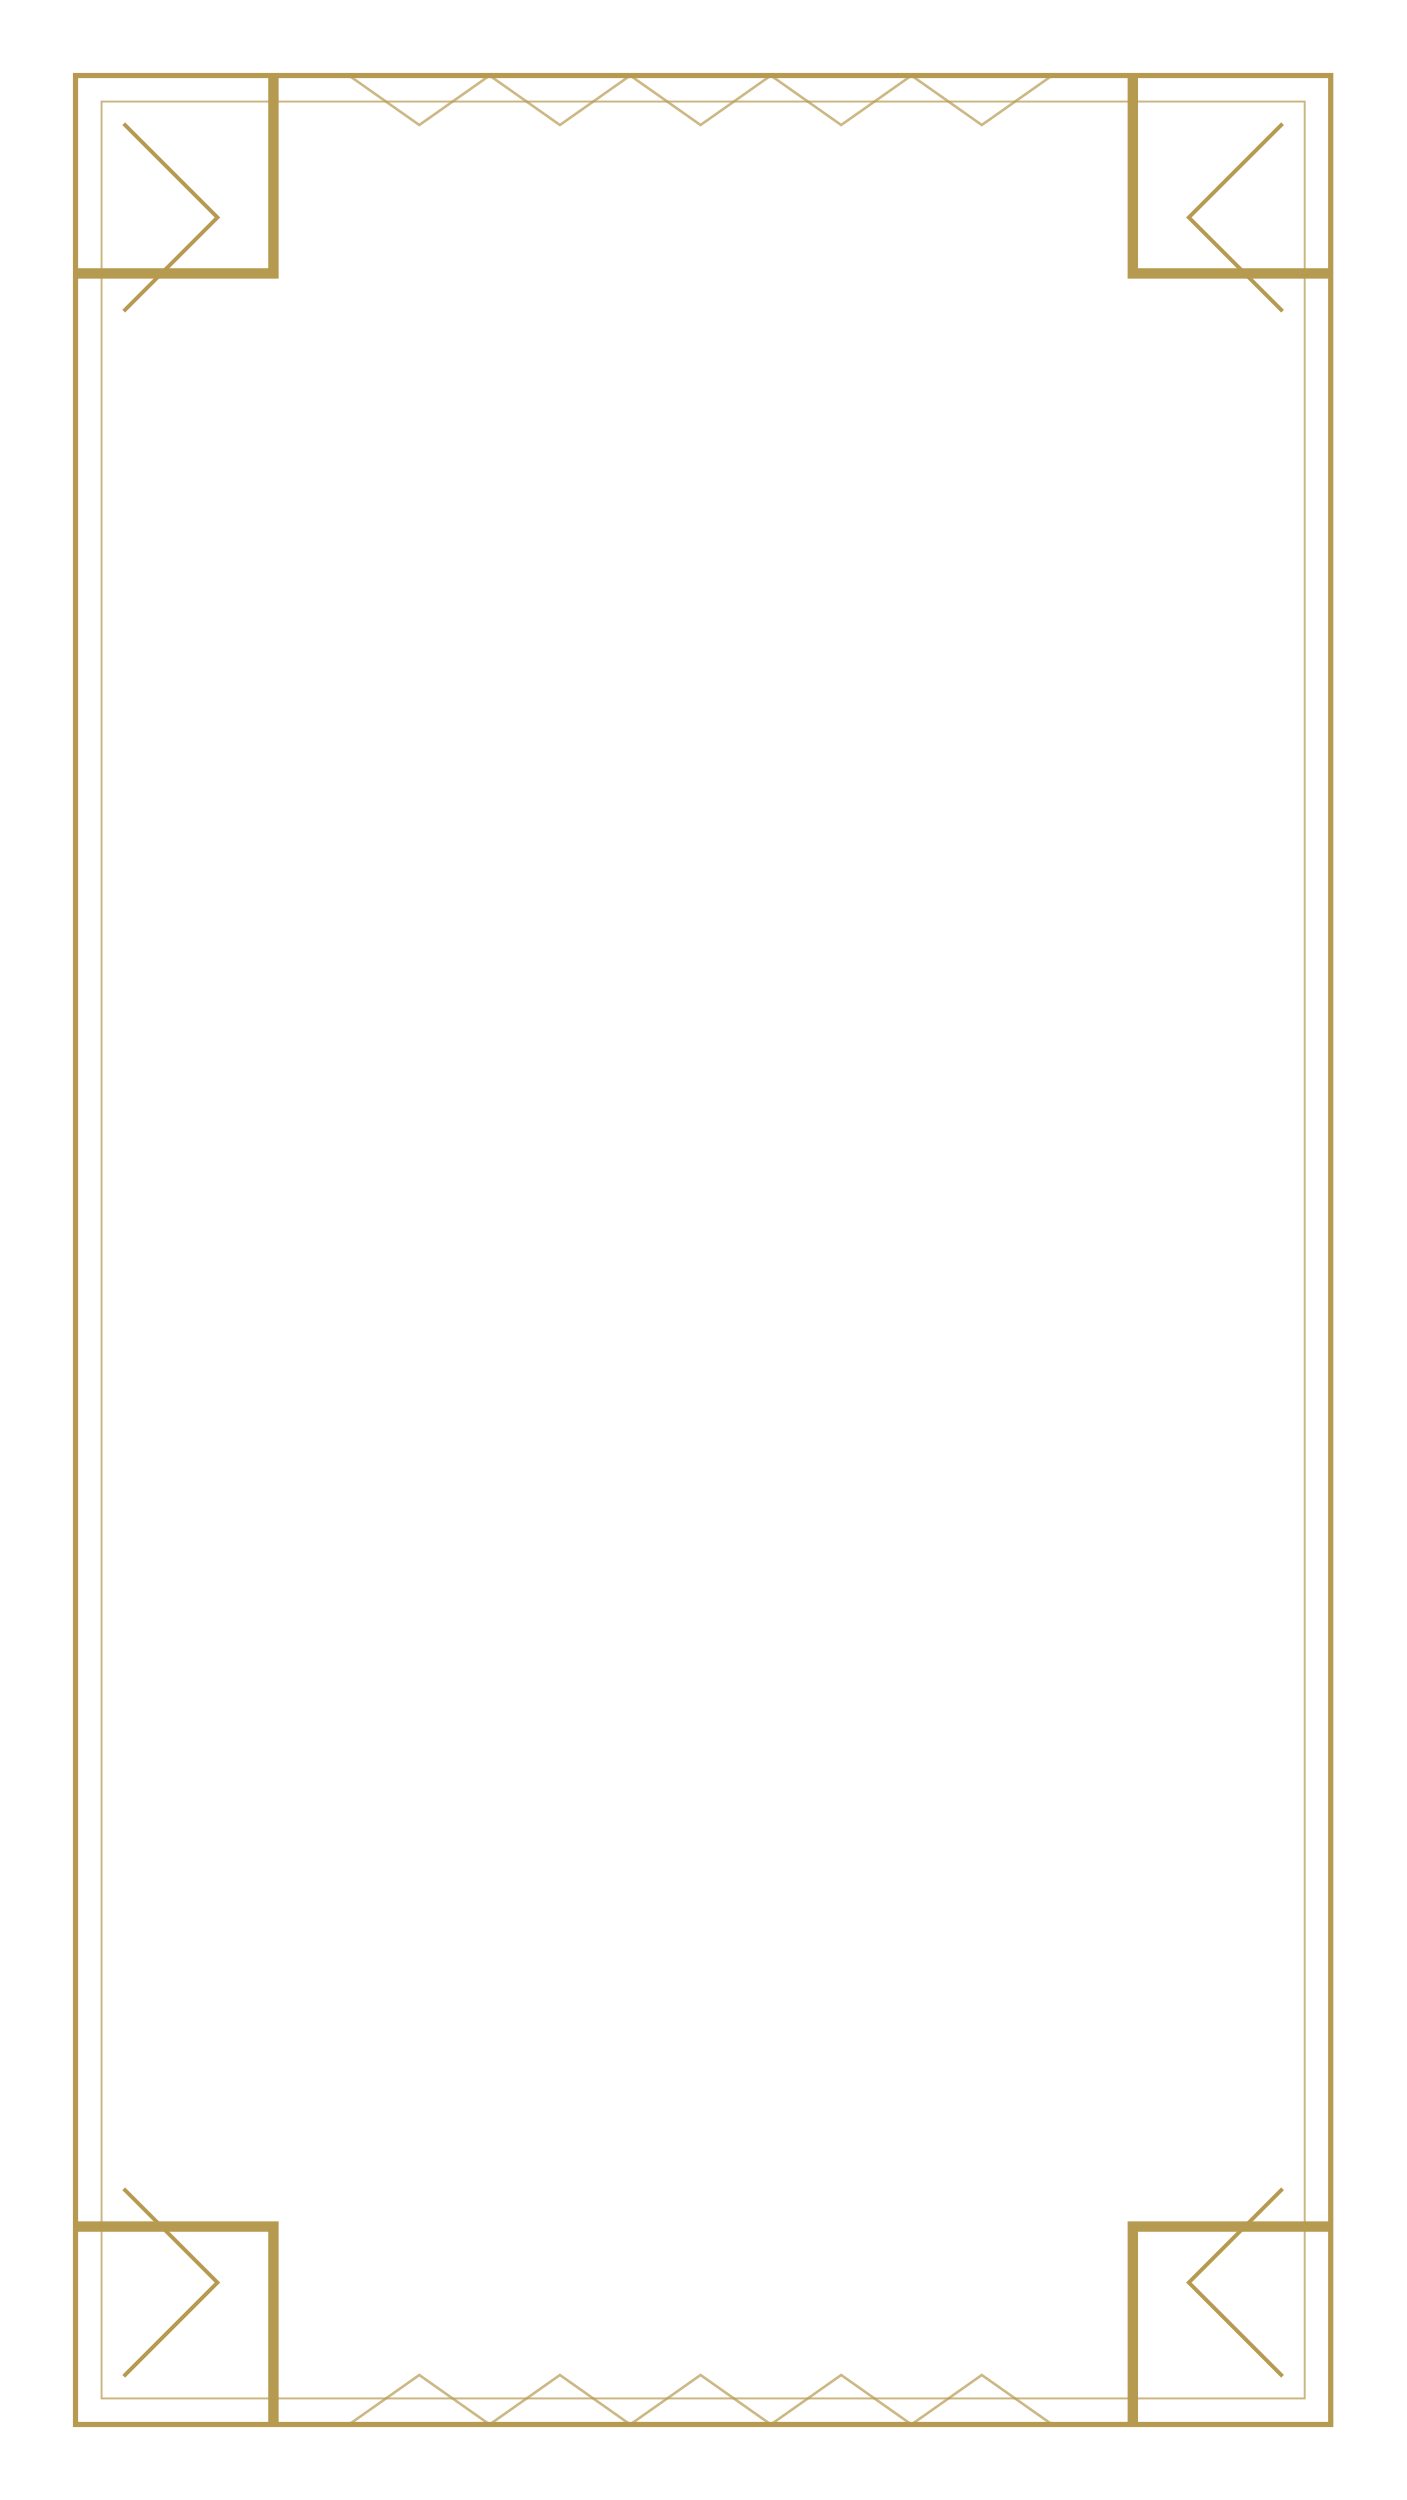
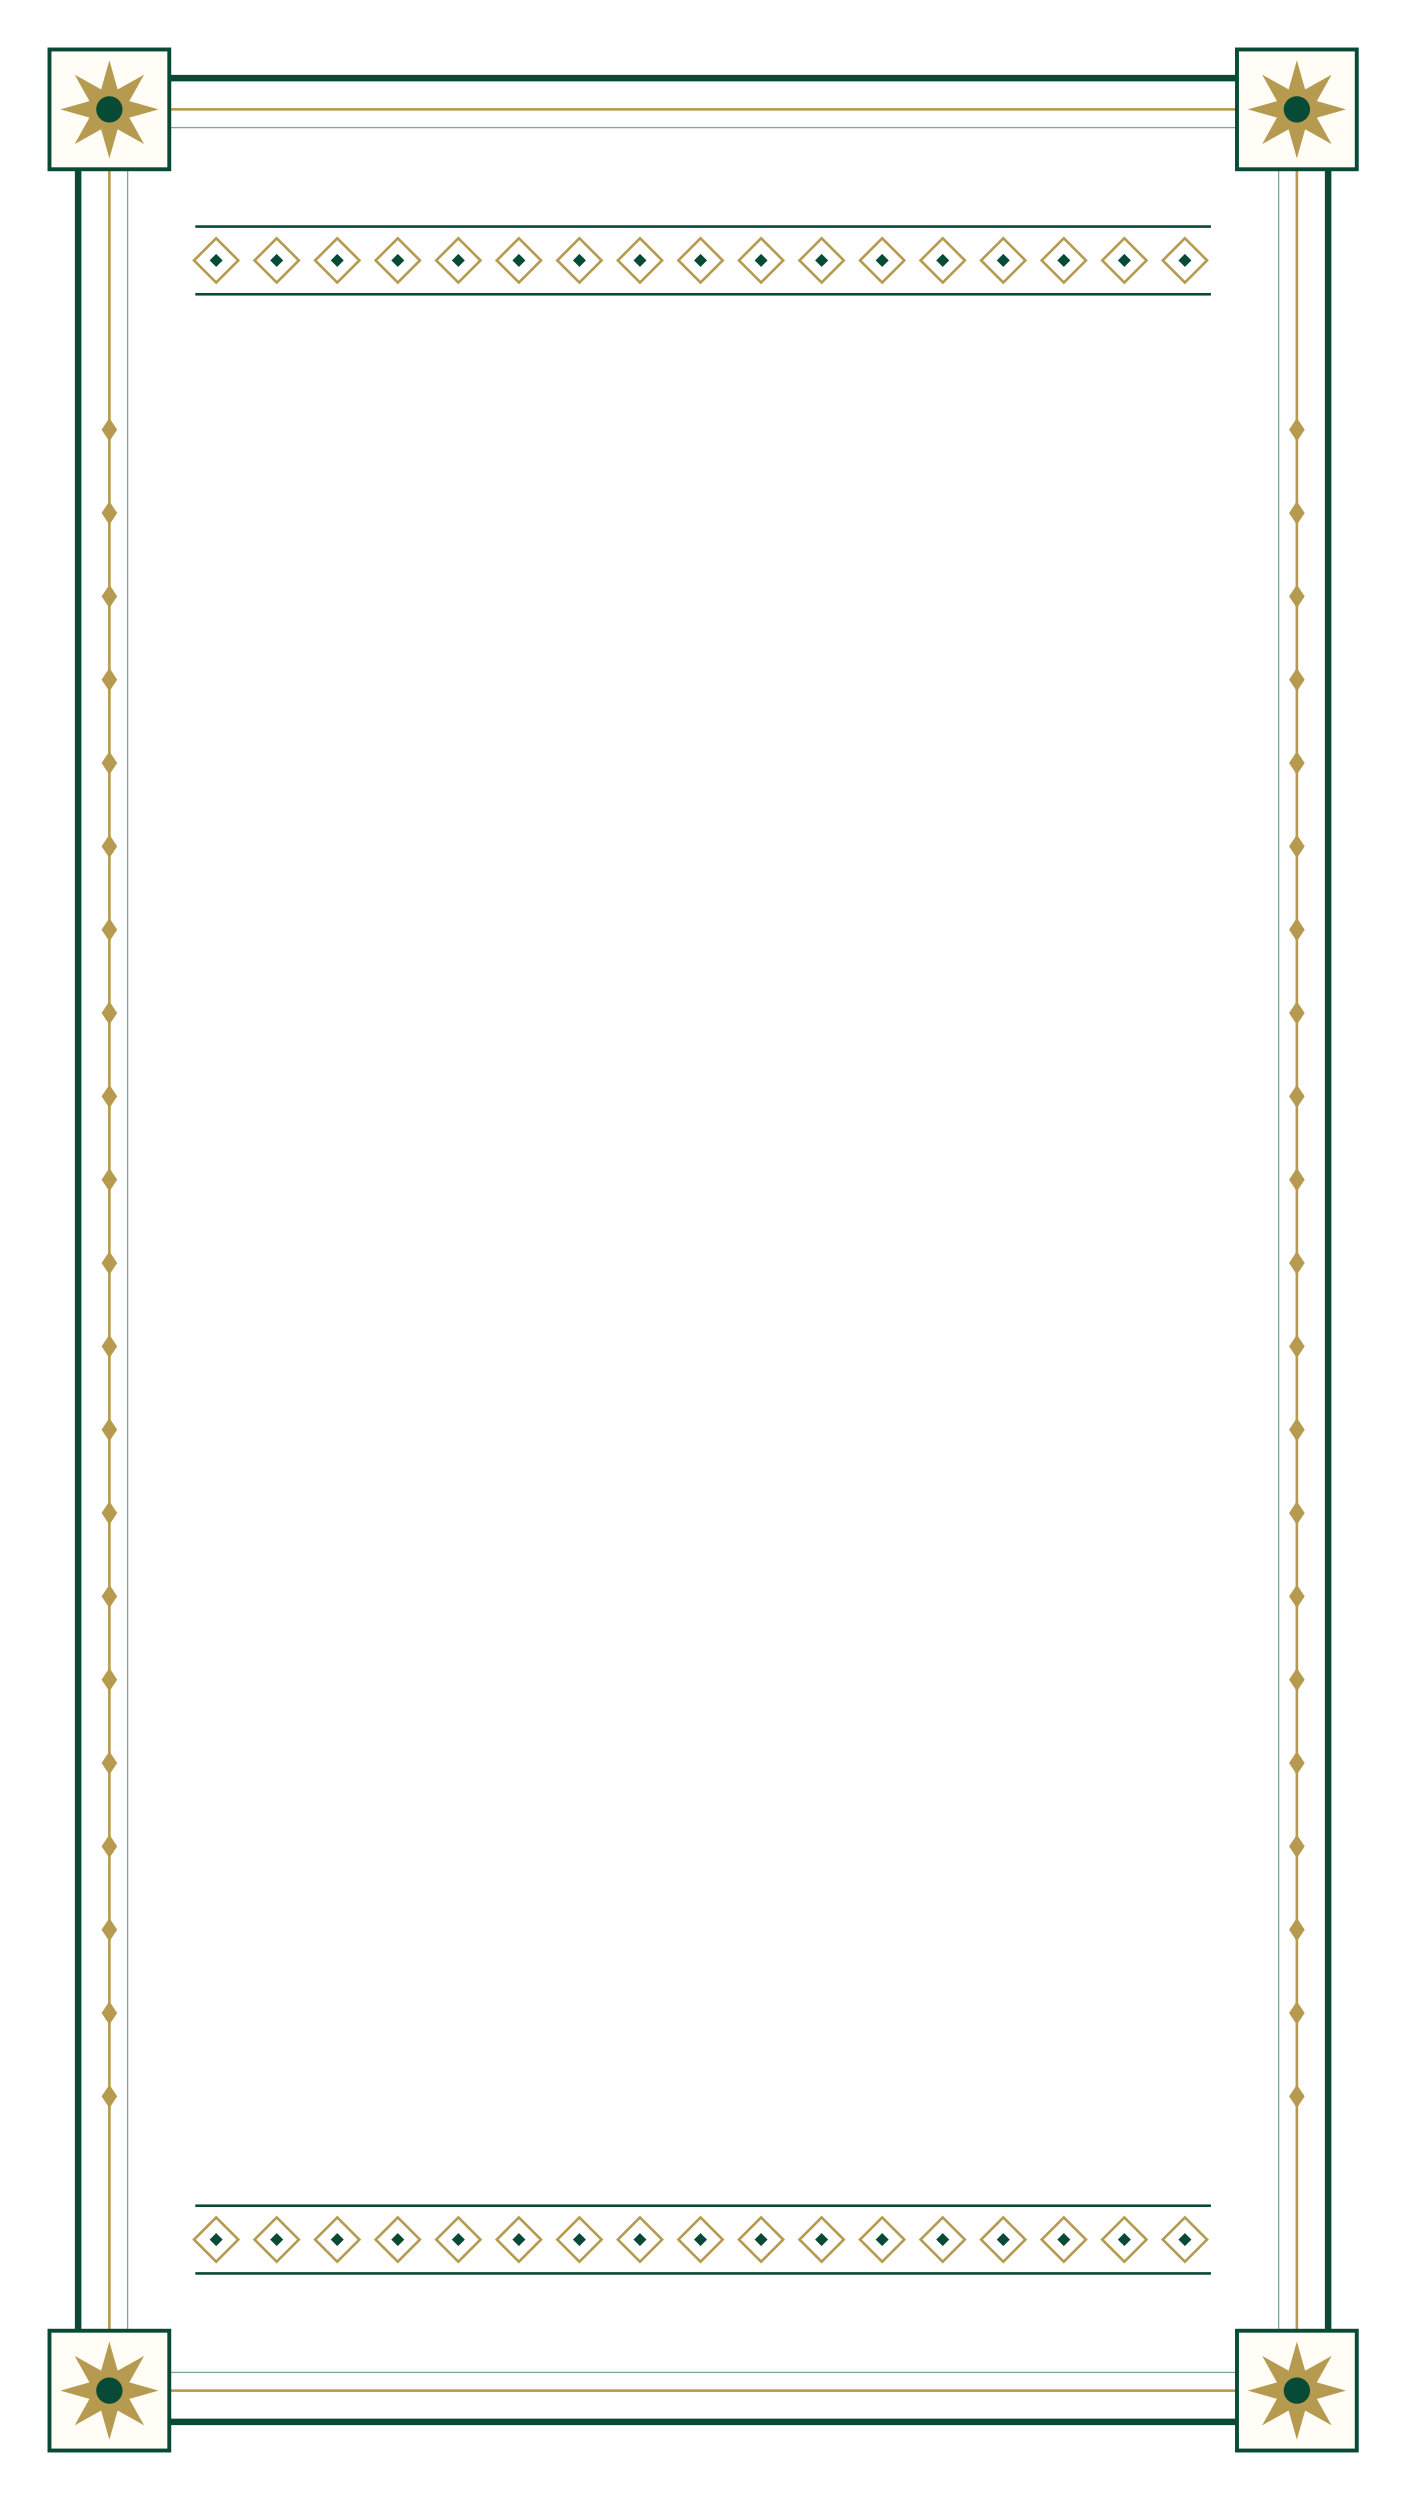
- <svg xmlns="http://www.w3.org/2000/svg" viewBox="0 0 1080 1920" role="img" aria-labelledby="title">
-   <g fill="none" stroke="#b69a50">
-     <rect x="58" y="58" width="964" height="1804" stroke-width="4" />
-     <rect x="78" y="78" width="924" height="1764" stroke-width="1.5" opacity="0.72" />
-     <path d="M58 210h152V58m660 0v152h152M58 1710h152v152m660 0v-152h152" stroke-width="8" />
-     <path d="M95 95l72 72-72 72m890-144-72 72 72 72M95 1825l72-72-72-72m890 144-72-72 72-72" stroke-width="3" />
-     <path d="M268 58l54 38 54-38 54 38 54-38 54 38 54-38 54 38 54-38 54 38 54-38M268 1862l54-38 54 38 54-38 54 38 54-38 54 38 54-38 54 38 54-38 54 38" stroke-width="2" opacity="0.7" />
-   </g>
+ <svg xmlns="http://www.w3.org/2000/svg" viewBox="0 0 1080 1920" role="img" aria-label="إطار تراثي هندسي">
+   <rect x="60" y="60" width="960" height="1800" fill="none" stroke="#074b36" stroke-width="5" />
+   <rect x="84" y="84" width="912" height="1752" fill="none" stroke="#b69a50" stroke-width="2" />
+   <rect x="98" y="98" width="884" height="1724" fill="none" stroke="#074b36" stroke-width="1" opacity=".5" />
+   <path d="M150 174H930M150 226H930" stroke="#074b36" stroke-width="2" />
+   <path d="M166 183L183 200L166 217L149 200Z" fill="none" stroke="#b69a50" stroke-width="2" />
+   <path d="M166 195L171 200L166 205L161 200Z" fill="#074b36" stroke="none" stroke-width="0" />
+   <path d="M212.5 183L229.5 200L212.5 217L195.5 200Z" fill="none" stroke="#b69a50" stroke-width="2" />
+   <path d="M212.5 195L217.5 200L212.5 205L207.5 200Z" fill="#074b36" stroke="none" stroke-width="0" />
+   <path d="M259 183L276 200L259 217L242 200Z" fill="none" stroke="#b69a50" stroke-width="2" />
+   <path d="M259 195L264 200L259 205L254 200Z" fill="#074b36" stroke="none" stroke-width="0" />
+   <path d="M305.5 183L322.5 200L305.5 217L288.5 200Z" fill="none" stroke="#b69a50" stroke-width="2" />
+   <path d="M305.5 195L310.5 200L305.5 205L300.5 200Z" fill="#074b36" stroke="none" stroke-width="0" />
+   <path d="M352 183L369 200L352 217L335 200Z" fill="none" stroke="#b69a50" stroke-width="2" />
+   <path d="M352 195L357 200L352 205L347 200Z" fill="#074b36" stroke="none" stroke-width="0" />
+   <path d="M398.5 183L415.5 200L398.5 217L381.5 200Z" fill="none" stroke="#b69a50" stroke-width="2" />
+   <path d="M398.5 195L403.5 200L398.5 205L393.5 200Z" fill="#074b36" stroke="none" stroke-width="0" />
+   <path d="M445 183L462 200L445 217L428 200Z" fill="none" stroke="#b69a50" stroke-width="2" />
+   <path d="M445 195L450 200L445 205L440 200Z" fill="#074b36" stroke="none" stroke-width="0" />
+   <path d="M491.5 183L508.5 200L491.5 217L474.5 200Z" fill="none" stroke="#b69a50" stroke-width="2" />
+   <path d="M491.5 195L496.5 200L491.5 205L486.5 200Z" fill="#074b36" stroke="none" stroke-width="0" />
+   <path d="M538 183L555 200L538 217L521 200Z" fill="none" stroke="#b69a50" stroke-width="2" />
+   <path d="M538 195L543 200L538 205L533 200Z" fill="#074b36" stroke="none" stroke-width="0" />
+   <path d="M584.5 183L601.5 200L584.5 217L567.5 200Z" fill="none" stroke="#b69a50" stroke-width="2" />
+   <path d="M584.5 195L589.5 200L584.5 205L579.5 200Z" fill="#074b36" stroke="none" stroke-width="0" />
+   <path d="M631 183L648 200L631 217L614 200Z" fill="none" stroke="#b69a50" stroke-width="2" />
+   <path d="M631 195L636 200L631 205L626 200Z" fill="#074b36" stroke="none" stroke-width="0" />
+   <path d="M677.5 183L694.5 200L677.5 217L660.5 200Z" fill="none" stroke="#b69a50" stroke-width="2" />
+   <path d="M677.5 195L682.5 200L677.5 205L672.5 200Z" fill="#074b36" stroke="none" stroke-width="0" />
+   <path d="M724 183L741 200L724 217L707 200Z" fill="none" stroke="#b69a50" stroke-width="2" />
+   <path d="M724 195L729 200L724 205L719 200Z" fill="#074b36" stroke="none" stroke-width="0" />
+   <path d="M770.5 183L787.5 200L770.5 217L753.5 200Z" fill="none" stroke="#b69a50" stroke-width="2" />
+   <path d="M770.5 195L775.5 200L770.5 205L765.5 200Z" fill="#074b36" stroke="none" stroke-width="0" />
+   <path d="M817 183L834 200L817 217L800 200Z" fill="none" stroke="#b69a50" stroke-width="2" />
+   <path d="M817 195L822 200L817 205L812 200Z" fill="#074b36" stroke="none" stroke-width="0" />
+   <path d="M863.5 183L880.5 200L863.5 217L846.5 200Z" fill="none" stroke="#b69a50" stroke-width="2" />
+   <path d="M863.5 195L868.5 200L863.5 205L858.5 200Z" fill="#074b36" stroke="none" stroke-width="0" />
+   <path d="M910 183L927 200L910 217L893 200Z" fill="none" stroke="#b69a50" stroke-width="2" />
+   <path d="M910 195L915 200L910 205L905 200Z" fill="#074b36" stroke="none" stroke-width="0" />
+   <path d="M150 1694H930M150 1746H930" stroke="#074b36" stroke-width="2" />
+   <path d="M166 1703L183 1720L166 1737L149 1720Z" fill="none" stroke="#b69a50" stroke-width="2" />
+   <path d="M166 1715L171 1720L166 1725L161 1720Z" fill="#074b36" stroke="none" stroke-width="0" />
+   <path d="M212.5 1703L229.5 1720L212.5 1737L195.5 1720Z" fill="none" stroke="#b69a50" stroke-width="2" />
+   <path d="M212.5 1715L217.5 1720L212.5 1725L207.5 1720Z" fill="#074b36" stroke="none" stroke-width="0" />
+   <path d="M259 1703L276 1720L259 1737L242 1720Z" fill="none" stroke="#b69a50" stroke-width="2" />
+   <path d="M259 1715L264 1720L259 1725L254 1720Z" fill="#074b36" stroke="none" stroke-width="0" />
+   <path d="M305.5 1703L322.5 1720L305.5 1737L288.5 1720Z" fill="none" stroke="#b69a50" stroke-width="2" />
+   <path d="M305.5 1715L310.5 1720L305.5 1725L300.5 1720Z" fill="#074b36" stroke="none" stroke-width="0" />
+   <path d="M352 1703L369 1720L352 1737L335 1720Z" fill="none" stroke="#b69a50" stroke-width="2" />
+   <path d="M352 1715L357 1720L352 1725L347 1720Z" fill="#074b36" stroke="none" stroke-width="0" />
+   <path d="M398.5 1703L415.5 1720L398.5 1737L381.5 1720Z" fill="none" stroke="#b69a50" stroke-width="2" />
+   <path d="M398.5 1715L403.5 1720L398.5 1725L393.5 1720Z" fill="#074b36" stroke="none" stroke-width="0" />
+   <path d="M445 1703L462 1720L445 1737L428 1720Z" fill="none" stroke="#b69a50" stroke-width="2" />
+   <path d="M445 1715L450 1720L445 1725L440 1720Z" fill="#074b36" stroke="none" stroke-width="0" />
+   <path d="M491.5 1703L508.5 1720L491.5 1737L474.5 1720Z" fill="none" stroke="#b69a50" stroke-width="2" />
+   <path d="M491.5 1715L496.5 1720L491.5 1725L486.5 1720Z" fill="#074b36" stroke="none" stroke-width="0" />
+   <path d="M538 1703L555 1720L538 1737L521 1720Z" fill="none" stroke="#b69a50" stroke-width="2" />
+   <path d="M538 1715L543 1720L538 1725L533 1720Z" fill="#074b36" stroke="none" stroke-width="0" />
+   <path d="M584.5 1703L601.5 1720L584.5 1737L567.5 1720Z" fill="none" stroke="#b69a50" stroke-width="2" />
+   <path d="M584.5 1715L589.5 1720L584.5 1725L579.5 1720Z" fill="#074b36" stroke="none" stroke-width="0" />
+   <path d="M631 1703L648 1720L631 1737L614 1720Z" fill="none" stroke="#b69a50" stroke-width="2" />
+   <path d="M631 1715L636 1720L631 1725L626 1720Z" fill="#074b36" stroke="none" stroke-width="0" />
+   <path d="M677.5 1703L694.5 1720L677.5 1737L660.5 1720Z" fill="none" stroke="#b69a50" stroke-width="2" />
+   <path d="M677.5 1715L682.5 1720L677.5 1725L672.5 1720Z" fill="#074b36" stroke="none" stroke-width="0" />
+   <path d="M724 1703L741 1720L724 1737L707 1720Z" fill="none" stroke="#b69a50" stroke-width="2" />
+   <path d="M724 1715L729 1720L724 1725L719 1720Z" fill="#074b36" stroke="none" stroke-width="0" />
+   <path d="M770.5 1703L787.5 1720L770.5 1737L753.5 1720Z" fill="none" stroke="#b69a50" stroke-width="2" />
+   <path d="M770.5 1715L775.5 1720L770.5 1725L765.5 1720Z" fill="#074b36" stroke="none" stroke-width="0" />
+   <path d="M817 1703L834 1720L817 1737L800 1720Z" fill="none" stroke="#b69a50" stroke-width="2" />
+   <path d="M817 1715L822 1720L817 1725L812 1720Z" fill="#074b36" stroke="none" stroke-width="0" />
+   <path d="M863.5 1703L880.5 1720L863.5 1737L846.5 1720Z" fill="none" stroke="#b69a50" stroke-width="2" />
+   <path d="M863.5 1715L868.5 1720L863.5 1725L858.5 1720Z" fill="#074b36" stroke="none" stroke-width="0" />
+   <path d="M910 1703L927 1720L910 1737L893 1720Z" fill="none" stroke="#b69a50" stroke-width="2" />
+   <path d="M910 1715L915 1720L910 1725L905 1720Z" fill="#074b36" stroke="none" stroke-width="0" />
+   <rect x="38" y="38" width="92" height="92" fill="#fffdf6" stroke="#074b36" stroke-width="3" />
+   <polygon points="84,46.28 90.34,68.7 110.67,57.33 99.3,77.66 121.72,84 99.3,90.34 110.67,110.67 90.34,99.3 84,121.72 77.66,99.3 57.33,110.67 68.7,90.34 46.28,84 68.7,77.66 57.33,57.33 77.66,68.7" fill="#b69a50" />
+   <circle cx="84" cy="84" r="10.12" fill="#074b36" />
+   <rect x="950" y="38" width="92" height="92" fill="#fffdf6" stroke="#074b36" stroke-width="3" />
+   <polygon points="996,46.28 1002.34,68.7 1022.67,57.33 1011.3,77.66 1033.72,84 1011.3,90.34 1022.67,110.67 1002.34,99.3 996,121.72 989.66,99.3 969.33,110.67 980.7,90.34 958.28,84 980.7,77.66 969.33,57.33 989.66,68.7" fill="#b69a50" />
+   <circle cx="996" cy="84" r="10.12" fill="#074b36" />
+   <rect x="38" y="1790" width="92" height="92" fill="#fffdf6" stroke="#074b36" stroke-width="3" />
+   <polygon points="84,1798.28 90.34,1820.7 110.67,1809.33 99.3,1829.66 121.72,1836 99.3,1842.34 110.67,1862.67 90.34,1851.3 84,1873.72 77.66,1851.3 57.33,1862.67 68.7,1842.34 46.28,1836 68.7,1829.66 57.33,1809.33 77.66,1820.7" fill="#b69a50" />
+   <circle cx="84" cy="1836" r="10.12" fill="#074b36" />
+   <rect x="950" y="1790" width="92" height="92" fill="#fffdf6" stroke="#074b36" stroke-width="3" />
+   <polygon points="996,1798.28 1002.34,1820.7 1022.67,1809.33 1011.3,1829.66 1033.72,1836 1011.3,1842.34 1022.67,1862.67 1002.34,1851.3 996,1873.72 989.66,1851.3 969.33,1862.67 980.7,1842.34 958.28,1836 980.7,1829.66 969.33,1809.33 989.66,1820.7" fill="#b69a50" />
+   <circle cx="996" cy="1836" r="10.12" fill="#074b36" />
+   <path d="M84 321L90 330L84 339L78 330Z" fill="#b69a50" stroke="none" stroke-width="0" />
+   <path d="M996 321L1002 330L996 339L990 330Z" fill="#b69a50" stroke="none" stroke-width="0" />
+   <path d="M84 385L90 394L84 403L78 394Z" fill="#b69a50" stroke="none" stroke-width="0" />
+   <path d="M996 385L1002 394L996 403L990 394Z" fill="#b69a50" stroke="none" stroke-width="0" />
+   <path d="M84 449L90 458L84 467L78 458Z" fill="#b69a50" stroke="none" stroke-width="0" />
+   <path d="M996 449L1002 458L996 467L990 458Z" fill="#b69a50" stroke="none" stroke-width="0" />
+   <path d="M84 513L90 522L84 531L78 522Z" fill="#b69a50" stroke="none" stroke-width="0" />
+   <path d="M996 513L1002 522L996 531L990 522Z" fill="#b69a50" stroke="none" stroke-width="0" />
+   <path d="M84 577L90 586L84 595L78 586Z" fill="#b69a50" stroke="none" stroke-width="0" />
+   <path d="M996 577L1002 586L996 595L990 586Z" fill="#b69a50" stroke="none" stroke-width="0" />
+   <path d="M84 641L90 650L84 659L78 650Z" fill="#b69a50" stroke="none" stroke-width="0" />
+   <path d="M996 641L1002 650L996 659L990 650Z" fill="#b69a50" stroke="none" stroke-width="0" />
+   <path d="M84 705L90 714L84 723L78 714Z" fill="#b69a50" stroke="none" stroke-width="0" />
+   <path d="M996 705L1002 714L996 723L990 714Z" fill="#b69a50" stroke="none" stroke-width="0" />
+   <path d="M84 769L90 778L84 787L78 778Z" fill="#b69a50" stroke="none" stroke-width="0" />
+   <path d="M996 769L1002 778L996 787L990 778Z" fill="#b69a50" stroke="none" stroke-width="0" />
+   <path d="M84 833L90 842L84 851L78 842Z" fill="#b69a50" stroke="none" stroke-width="0" />
+   <path d="M996 833L1002 842L996 851L990 842Z" fill="#b69a50" stroke="none" stroke-width="0" />
+   <path d="M84 897L90 906L84 915L78 906Z" fill="#b69a50" stroke="none" stroke-width="0" />
+   <path d="M996 897L1002 906L996 915L990 906Z" fill="#b69a50" stroke="none" stroke-width="0" />
+   <path d="M84 961L90 970L84 979L78 970Z" fill="#b69a50" stroke="none" stroke-width="0" />
+   <path d="M996 961L1002 970L996 979L990 970Z" fill="#b69a50" stroke="none" stroke-width="0" />
+   <path d="M84 1025L90 1034L84 1043L78 1034Z" fill="#b69a50" stroke="none" stroke-width="0" />
+   <path d="M996 1025L1002 1034L996 1043L990 1034Z" fill="#b69a50" stroke="none" stroke-width="0" />
+   <path d="M84 1089L90 1098L84 1107L78 1098Z" fill="#b69a50" stroke="none" stroke-width="0" />
+   <path d="M996 1089L1002 1098L996 1107L990 1098Z" fill="#b69a50" stroke="none" stroke-width="0" />
+   <path d="M84 1153L90 1162L84 1171L78 1162Z" fill="#b69a50" stroke="none" stroke-width="0" />
+   <path d="M996 1153L1002 1162L996 1171L990 1162Z" fill="#b69a50" stroke="none" stroke-width="0" />
+   <path d="M84 1217L90 1226L84 1235L78 1226Z" fill="#b69a50" stroke="none" stroke-width="0" />
+   <path d="M996 1217L1002 1226L996 1235L990 1226Z" fill="#b69a50" stroke="none" stroke-width="0" />
+   <path d="M84 1281L90 1290L84 1299L78 1290Z" fill="#b69a50" stroke="none" stroke-width="0" />
+   <path d="M996 1281L1002 1290L996 1299L990 1290Z" fill="#b69a50" stroke="none" stroke-width="0" />
+   <path d="M84 1345L90 1354L84 1363L78 1354Z" fill="#b69a50" stroke="none" stroke-width="0" />
+   <path d="M996 1345L1002 1354L996 1363L990 1354Z" fill="#b69a50" stroke="none" stroke-width="0" />
+   <path d="M84 1409L90 1418L84 1427L78 1418Z" fill="#b69a50" stroke="none" stroke-width="0" />
+   <path d="M996 1409L1002 1418L996 1427L990 1418Z" fill="#b69a50" stroke="none" stroke-width="0" />
+   <path d="M84 1473L90 1482L84 1491L78 1482Z" fill="#b69a50" stroke="none" stroke-width="0" />
+   <path d="M996 1473L1002 1482L996 1491L990 1482Z" fill="#b69a50" stroke="none" stroke-width="0" />
+   <path d="M84 1537L90 1546L84 1555L78 1546Z" fill="#b69a50" stroke="none" stroke-width="0" />
+   <path d="M996 1537L1002 1546L996 1555L990 1546Z" fill="#b69a50" stroke="none" stroke-width="0" />
+   <path d="M84 1601L90 1610L84 1619L78 1610Z" fill="#b69a50" stroke="none" stroke-width="0" />
+   <path d="M996 1601L1002 1610L996 1619L990 1610Z" fill="#b69a50" stroke="none" stroke-width="0" />
</svg>
